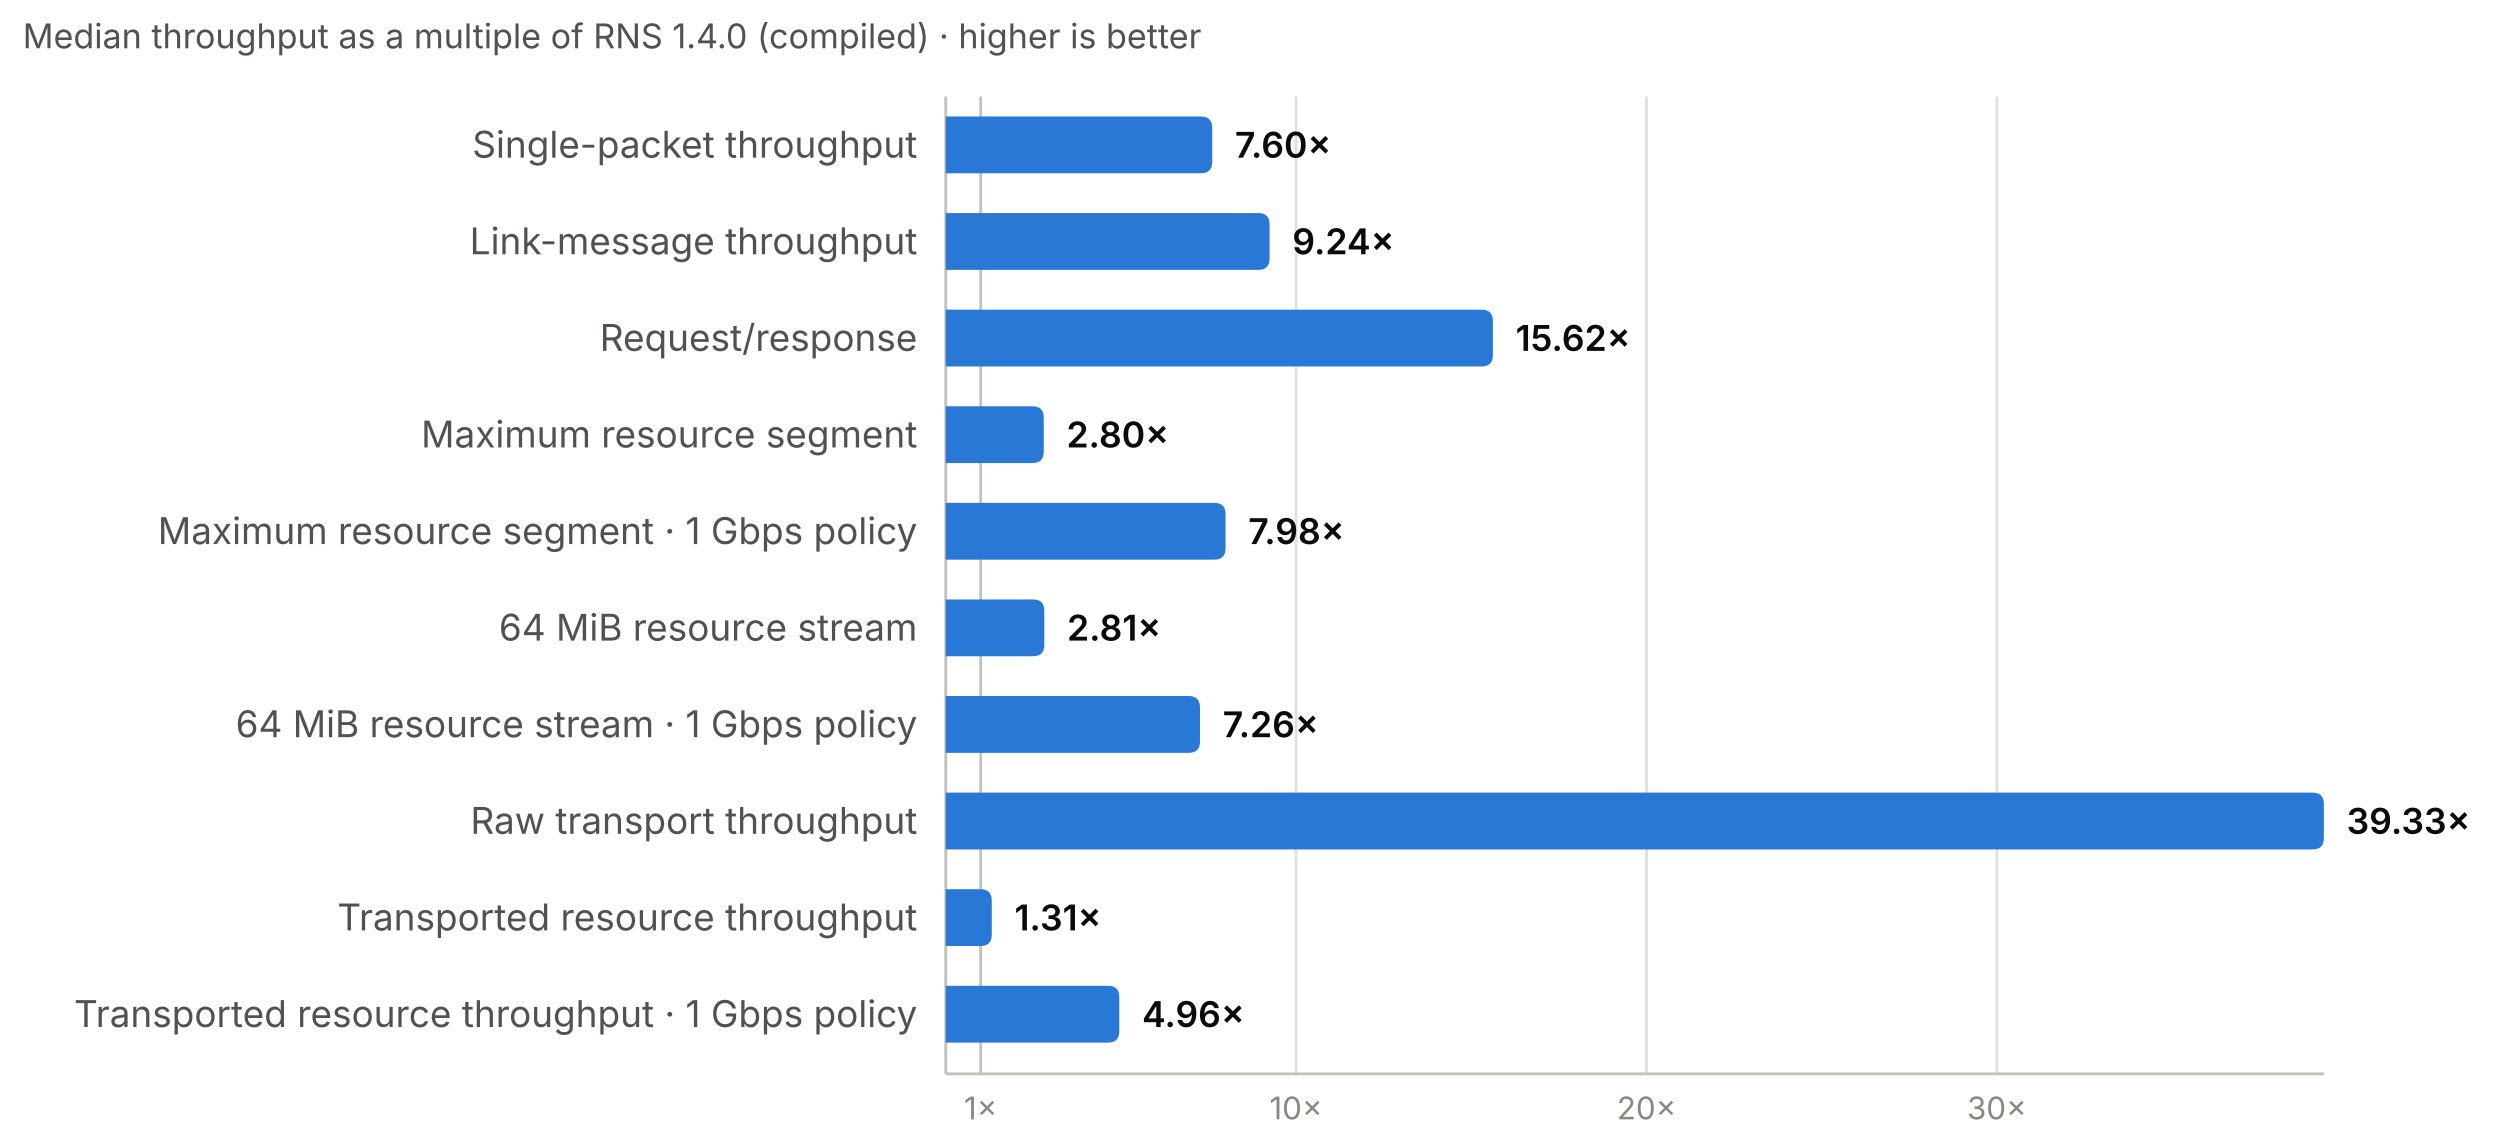
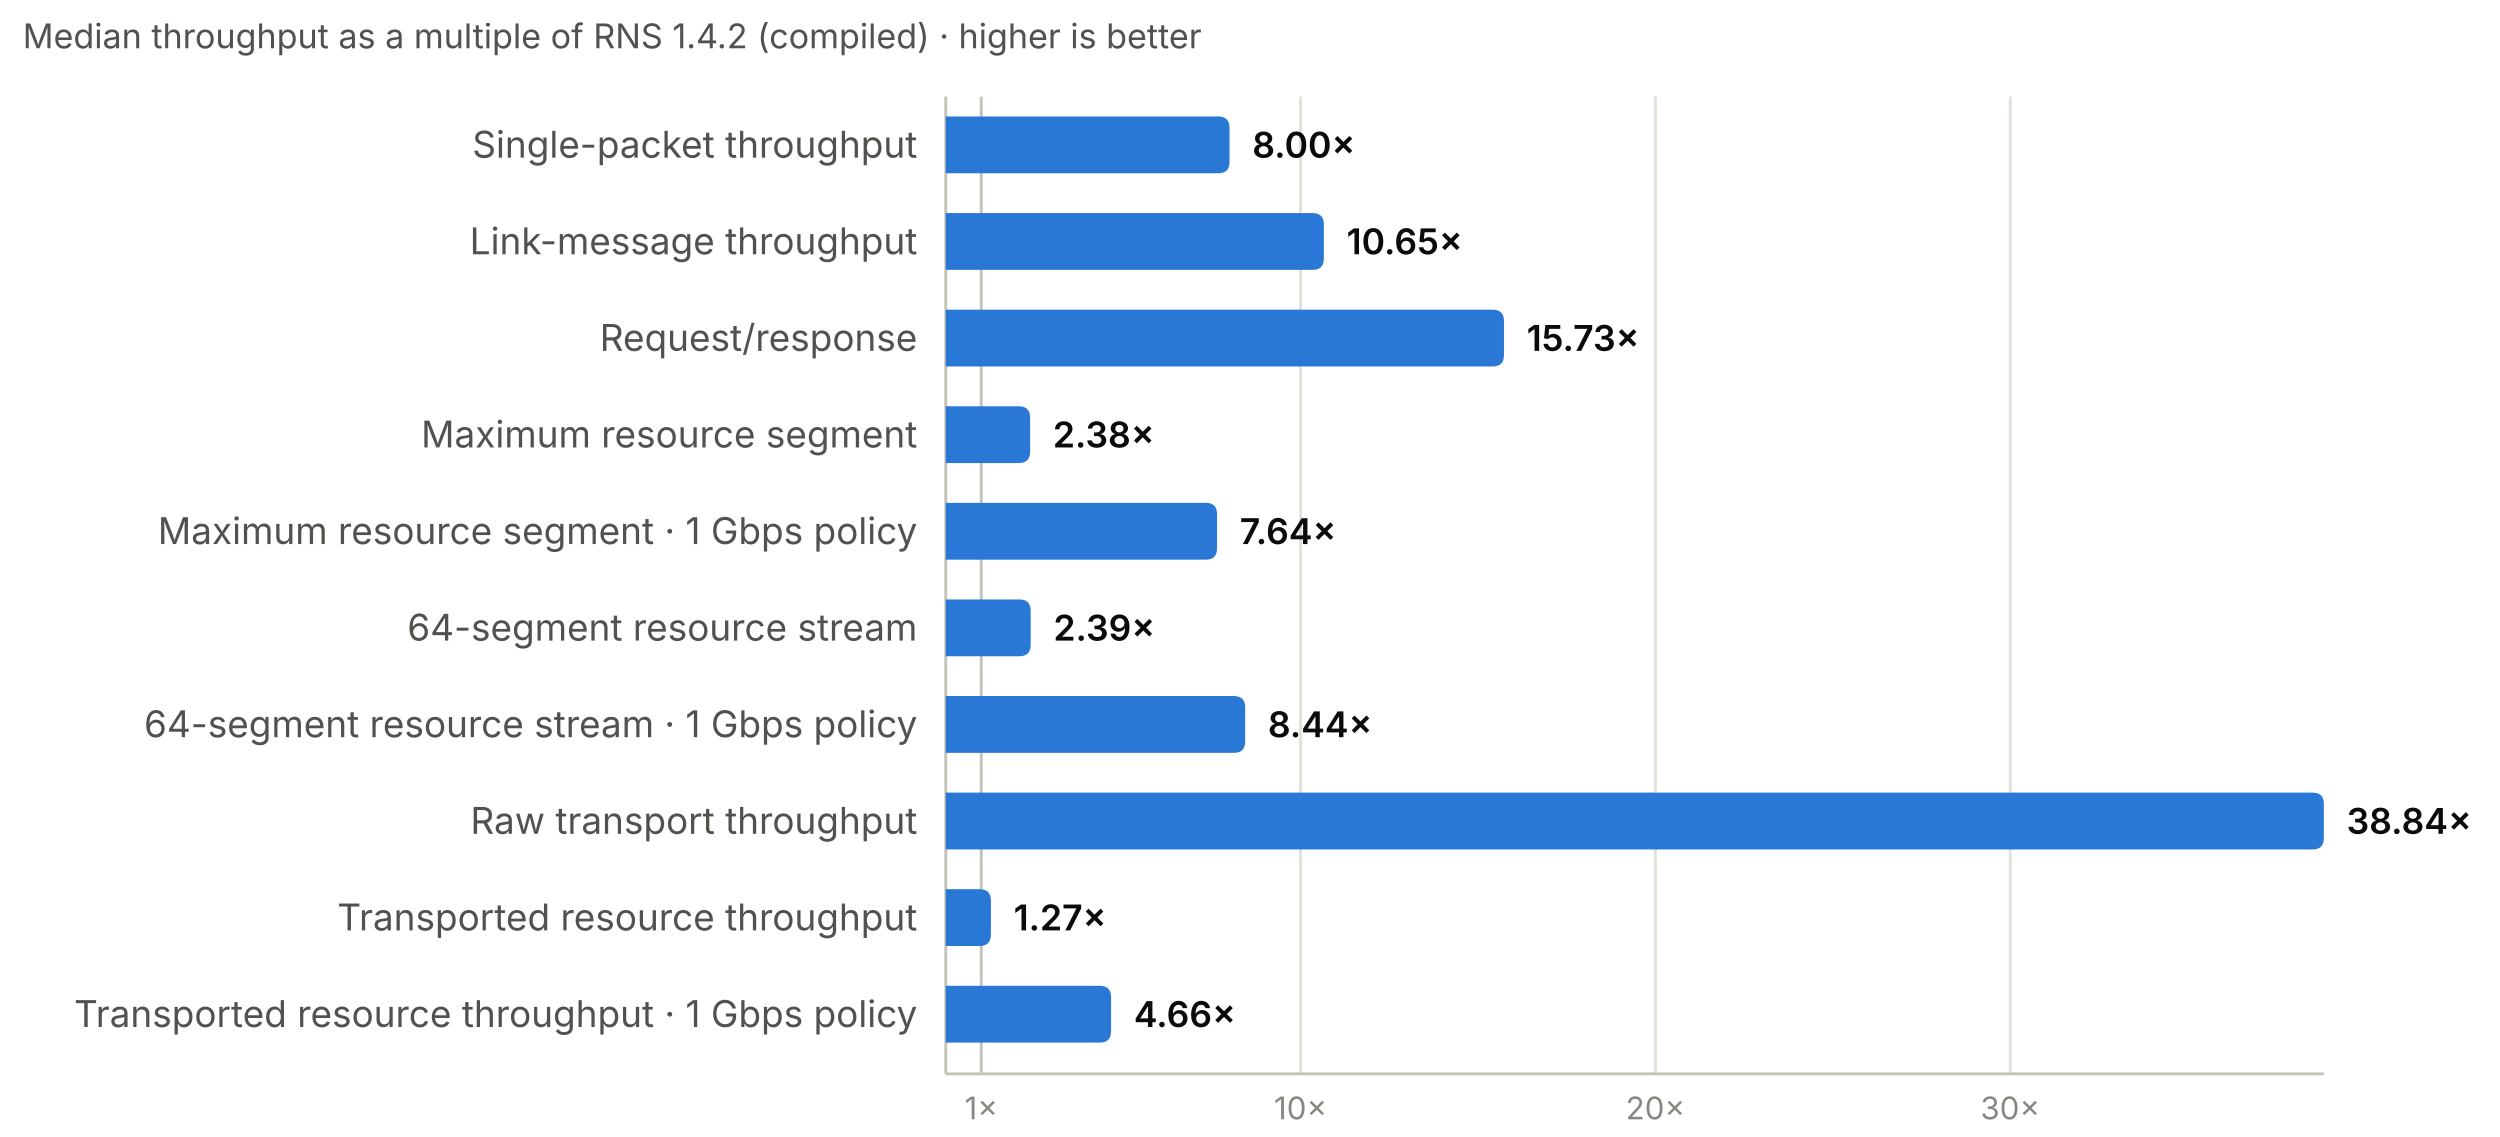
<svg xmlns="http://www.w3.org/2000/svg" width="880" height="400" viewBox="0 0 880 400" role="img" font-family="system-ui, -apple-system, 'Segoe UI', sans-serif">
-   <text x="8" y="17" font-size="12" fill="#52514e">Median throughput as a multiple of RNS 1.4.0 (compiled) · higher is better</text>
-   <line x1="345.2" y1="34.0" x2="345.2" y2="378.0" stroke="#c3c2b7" stroke-width="1" />
-   <text x="345.2" y="394.0" font-size="11" fill="#898781" text-anchor="middle" font-variant-numeric="tabular-nums">1×</text>
-   <line x1="456.2" y1="34.0" x2="456.2" y2="378.0" stroke="#e1e0d9" stroke-width="1" />
-   <text x="456.2" y="394.0" font-size="11" fill="#898781" text-anchor="middle" font-variant-numeric="tabular-nums">10×</text>
-   <line x1="579.6" y1="34.0" x2="579.6" y2="378.0" stroke="#e1e0d9" stroke-width="1" />
-   <text x="579.6" y="394.0" font-size="11" fill="#898781" text-anchor="middle" font-variant-numeric="tabular-nums">20×</text>
-   <line x1="702.9" y1="34.0" x2="702.9" y2="378.0" stroke="#e1e0d9" stroke-width="1" />
-   <text x="702.9" y="394.0" font-size="11" fill="#898781" text-anchor="middle" font-variant-numeric="tabular-nums">30×</text>
+   <text x="8" y="17" font-size="12" fill="#52514e">Median throughput as a multiple of RNS 1.4.2 (compiled) · higher is better</text>
+   <line x1="345.4" y1="34.0" x2="345.4" y2="378.0" stroke="#c3c2b7" stroke-width="1" />
+   <text x="345.4" y="394.0" font-size="11" fill="#898781" text-anchor="middle" font-variant-numeric="tabular-nums">1×</text>
+   <line x1="457.8" y1="34.0" x2="457.8" y2="378.0" stroke="#e1e0d9" stroke-width="1" />
+   <text x="457.8" y="394.0" font-size="11" fill="#898781" text-anchor="middle" font-variant-numeric="tabular-nums">10×</text>
+   <line x1="582.7" y1="34.0" x2="582.7" y2="378.0" stroke="#e1e0d9" stroke-width="1" />
+   <text x="582.7" y="394.0" font-size="11" fill="#898781" text-anchor="middle" font-variant-numeric="tabular-nums">20×</text>
+   <line x1="707.6" y1="34.0" x2="707.6" y2="378.0" stroke="#e1e0d9" stroke-width="1" />
+   <text x="707.6" y="394.0" font-size="11" fill="#898781" text-anchor="middle" font-variant-numeric="tabular-nums">30×</text>
  <line x1="332.9" y1="34.0" x2="332.9" y2="378.0" stroke="#c3c2b7" stroke-width="1" />
  <text x="322.9" y="55.5" font-size="13" fill="#52514e" text-anchor="end">Single-packet throughput</text>
-   <path d="M332.9,41.0 L422.7,41.0 Q426.7,41.0 426.7,45.0 L426.7,57.0 Q426.7,61.0 422.7,61.0 L332.9,61.0 Z" fill="#2a78d6" />
-   <text x="434.7" y="55.5" font-size="12.5" font-weight="600" fill="#0b0b0b">7.60×</text>
+   <path d="M332.9,41.0 L428.8,41.0 Q432.8,41.0 432.8,45.0 L432.8,57.0 Q432.8,61.0 428.8,61.0 L332.9,61.0 Z" fill="#2a78d6" />
+   <text x="440.8" y="55.5" font-size="12.5" font-weight="600" fill="#0b0b0b">8.00×</text>
  <text x="322.9" y="89.5" font-size="13" fill="#52514e" text-anchor="end">Link-message throughput</text>
-   <path d="M332.9,75.0 L442.9,75.0 Q446.9,75.0 446.9,79.0 L446.9,91.0 Q446.9,95.0 442.9,95.0 L332.9,95.0 Z" fill="#2a78d6" />
-   <text x="454.9" y="89.5" font-size="12.5" font-weight="600" fill="#0b0b0b">9.24×</text>
+   <path d="M332.9,75.0 L462.0,75.0 Q466.0,75.0 466.0,79.0 L466.0,91.0 Q466.0,95.0 462.0,95.0 L332.9,95.0 Z" fill="#2a78d6" />
+   <text x="474.0" y="89.5" font-size="12.5" font-weight="600" fill="#0b0b0b">10.65×</text>
  <text x="322.9" y="123.5" font-size="13" fill="#52514e" text-anchor="end">Request/response</text>
-   <path d="M332.9,109.0 L521.5,109.0 Q525.5,109.0 525.5,113.0 L525.5,125.0 Q525.5,129.0 521.5,129.0 L332.9,129.0 Z" fill="#2a78d6" />
-   <text x="533.5" y="123.5" font-size="12.5" font-weight="600" fill="#0b0b0b">15.62×</text>
+   <path d="M332.9,109.0 L525.4,109.0 Q529.4,109.0 529.4,113.0 L529.4,125.0 Q529.4,129.0 525.4,129.0 L332.9,129.0 Z" fill="#2a78d6" />
+   <text x="537.4" y="123.5" font-size="12.5" font-weight="600" fill="#0b0b0b">15.73×</text>
  <text x="322.9" y="157.5" font-size="13" fill="#52514e" text-anchor="end">Maximum resource segment</text>
-   <path d="M332.9,143.0 L363.4,143.0 Q367.4,143.0 367.4,147.0 L367.4,159.0 Q367.4,163.0 363.4,163.0 L332.9,163.0 Z" fill="#2a78d6" />
-   <text x="375.4" y="157.5" font-size="12.5" font-weight="600" fill="#0b0b0b">2.80×</text>
+   <path d="M332.9,143.0 L358.6,143.0 Q362.6,143.0 362.6,147.0 L362.6,159.0 Q362.6,163.0 358.6,163.0 L332.9,163.0 Z" fill="#2a78d6" />
+   <text x="370.6" y="157.5" font-size="12.5" font-weight="600" fill="#0b0b0b">2.38×</text>
  <text x="322.9" y="191.5" font-size="13" fill="#52514e" text-anchor="end">Maximum resource segment · 1 Gbps policy</text>
-   <path d="M332.9,177.0 L427.4,177.0 Q431.4,177.0 431.4,181.0 L431.4,193.0 Q431.4,197.0 427.4,197.0 L332.9,197.0 Z" fill="#2a78d6" />
-   <text x="439.4" y="191.5" font-size="12.5" font-weight="600" fill="#0b0b0b">7.98×</text>
-   <text x="322.9" y="225.5" font-size="13" fill="#52514e" text-anchor="end">64 MiB resource stream</text>
-   <path d="M332.9,211.0 L363.6,211.0 Q367.6,211.0 367.6,215.0 L367.6,227.0 Q367.6,231.0 363.6,231.0 L332.9,231.0 Z" fill="#2a78d6" />
-   <text x="375.6" y="225.5" font-size="12.5" font-weight="600" fill="#0b0b0b">2.81×</text>
-   <text x="322.9" y="259.5" font-size="13" fill="#52514e" text-anchor="end">64 MiB resource stream · 1 Gbps policy</text>
-   <path d="M332.9,245.0 L418.4,245.0 Q422.4,245.0 422.4,249.0 L422.4,261.0 Q422.4,265.0 418.4,265.0 L332.9,265.0 Z" fill="#2a78d6" />
-   <text x="430.4" y="259.5" font-size="12.5" font-weight="600" fill="#0b0b0b">7.26×</text>
+   <path d="M332.9,177.0 L424.4,177.0 Q428.4,177.0 428.4,181.0 L428.4,193.0 Q428.4,197.0 424.4,197.0 L332.9,197.0 Z" fill="#2a78d6" />
+   <text x="436.4" y="191.5" font-size="12.5" font-weight="600" fill="#0b0b0b">7.64×</text>
+   <text x="322.9" y="225.5" font-size="13" fill="#52514e" text-anchor="end">64-segment resource stream</text>
+   <path d="M332.9,211.0 L358.8,211.0 Q362.8,211.0 362.8,215.0 L362.8,227.0 Q362.8,231.0 358.8,231.0 L332.9,231.0 Z" fill="#2a78d6" />
+   <text x="370.8" y="225.5" font-size="12.5" font-weight="600" fill="#0b0b0b">2.39×</text>
+   <text x="322.9" y="259.5" font-size="13" fill="#52514e" text-anchor="end">64-segment resource stream · 1 Gbps policy</text>
+   <path d="M332.9,245.0 L434.3,245.0 Q438.3,245.0 438.3,249.0 L438.3,261.0 Q438.3,265.0 434.3,265.0 L332.9,265.0 Z" fill="#2a78d6" />
+   <text x="446.3" y="259.5" font-size="12.5" font-weight="600" fill="#0b0b0b">8.44×</text>
  <text x="322.9" y="293.5" font-size="13" fill="#52514e" text-anchor="end">Raw transport throughput</text>
  <path d="M332.9,279.0 L814.0,279.0 Q818.0,279.0 818.0,283.0 L818.0,295.0 Q818.0,299.0 814.0,299.0 L332.9,299.0 Z" fill="#2a78d6" />
-   <text x="826.0" y="293.5" font-size="12.5" font-weight="600" fill="#0b0b0b">39.33×</text>
+   <text x="826.0" y="293.5" font-size="12.5" font-weight="600" fill="#0b0b0b">38.84×</text>
  <text x="322.9" y="327.5" font-size="13" fill="#52514e" text-anchor="end">Transported resource throughput</text>
-   <path d="M332.9,313.0 L345.1,313.0 Q349.1,313.0 349.1,317.0 L349.1,329.0 Q349.1,333.0 345.1,333.0 L332.9,333.0 Z" fill="#2a78d6" />
-   <text x="357.1" y="327.5" font-size="12.5" font-weight="600" fill="#0b0b0b">1.31×</text>
+   <path d="M332.9,313.0 L344.8,313.0 Q348.8,313.0 348.8,317.0 L348.8,329.0 Q348.8,333.0 344.8,333.0 L332.9,333.0 Z" fill="#2a78d6" />
+   <text x="356.8" y="327.5" font-size="12.5" font-weight="600" fill="#0b0b0b">1.27×</text>
  <text x="322.9" y="361.5" font-size="13" fill="#52514e" text-anchor="end">Transported resource throughput · 1 Gbps policy</text>
-   <path d="M332.9,347.0 L390.0,347.0 Q394.0,347.0 394.0,351.0 L394.0,363.0 Q394.0,367.0 390.0,367.0 L332.9,367.0 Z" fill="#2a78d6" />
-   <text x="402.0" y="361.5" font-size="12.5" font-weight="600" fill="#0b0b0b">4.96×</text>
+   <path d="M332.9,347.0 L387.1,347.0 Q391.1,347.0 391.1,351.0 L391.1,363.0 Q391.1,367.0 387.1,367.0 L332.9,367.0 Z" fill="#2a78d6" />
+   <text x="399.1" y="361.5" font-size="12.5" font-weight="600" fill="#0b0b0b">4.66×</text>
  <line x1="332.9" y1="378.0" x2="818.0" y2="378.0" stroke="#c3c2b7" stroke-width="1" />
</svg>
